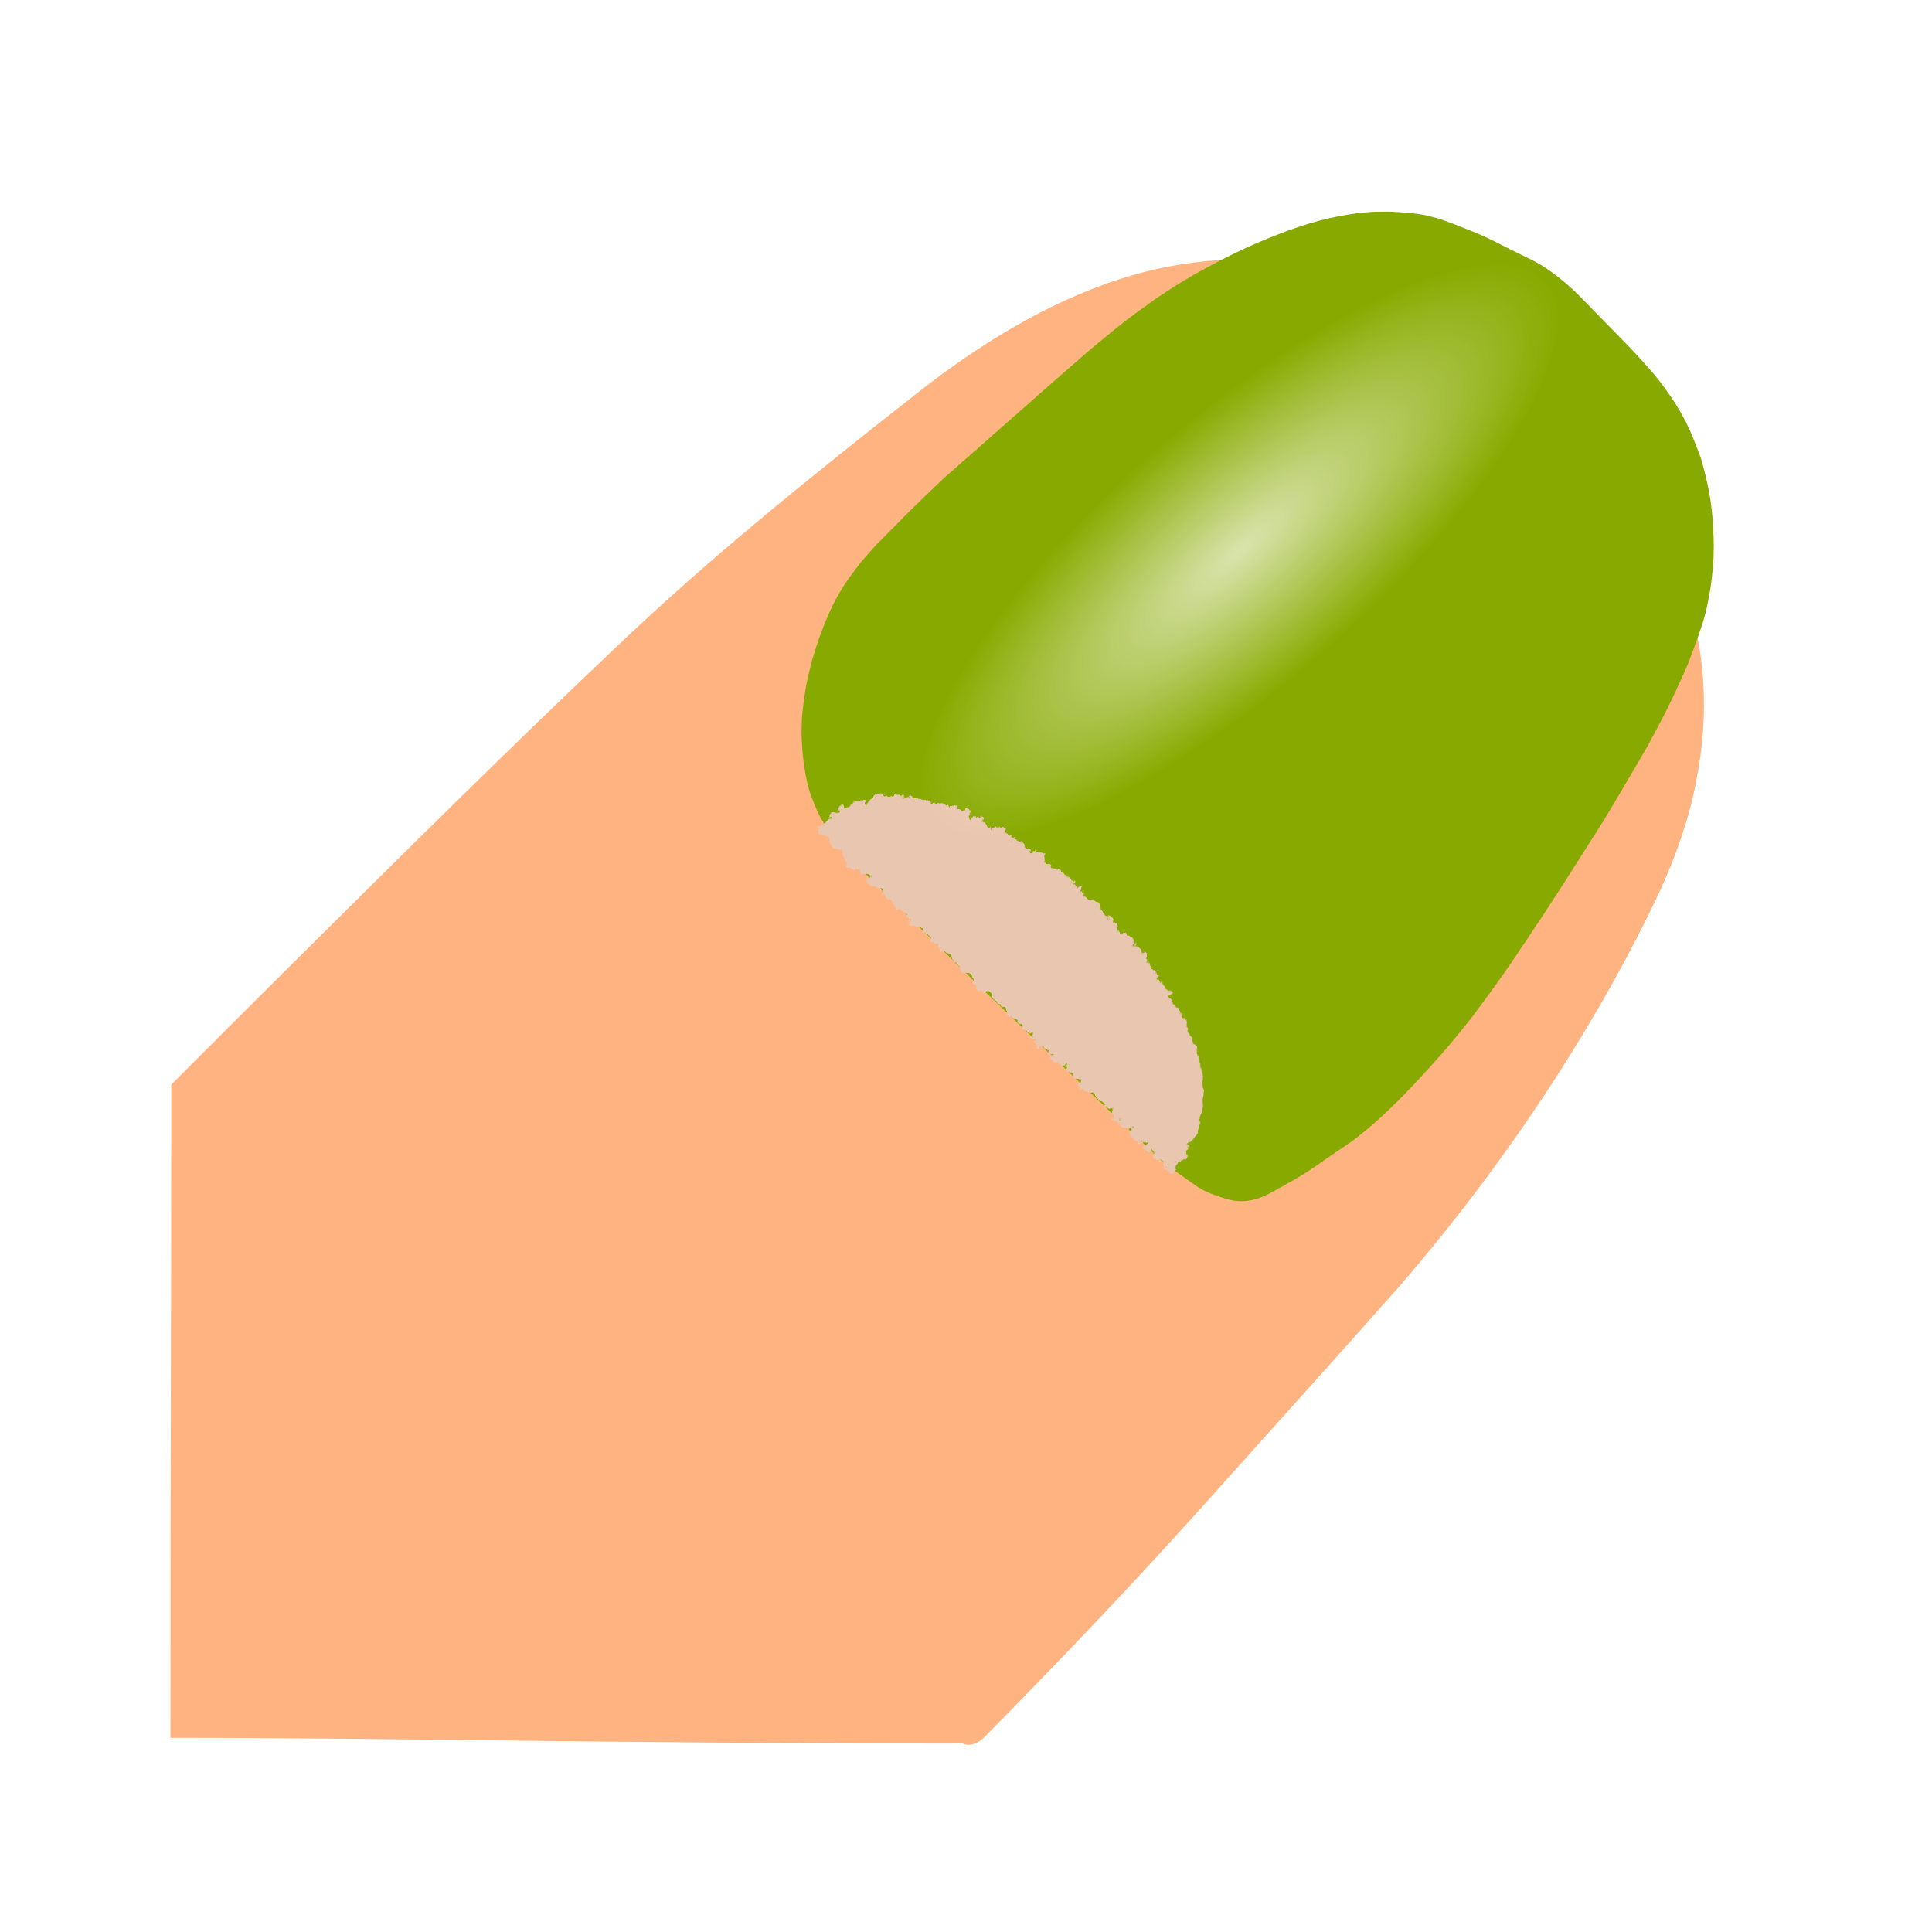
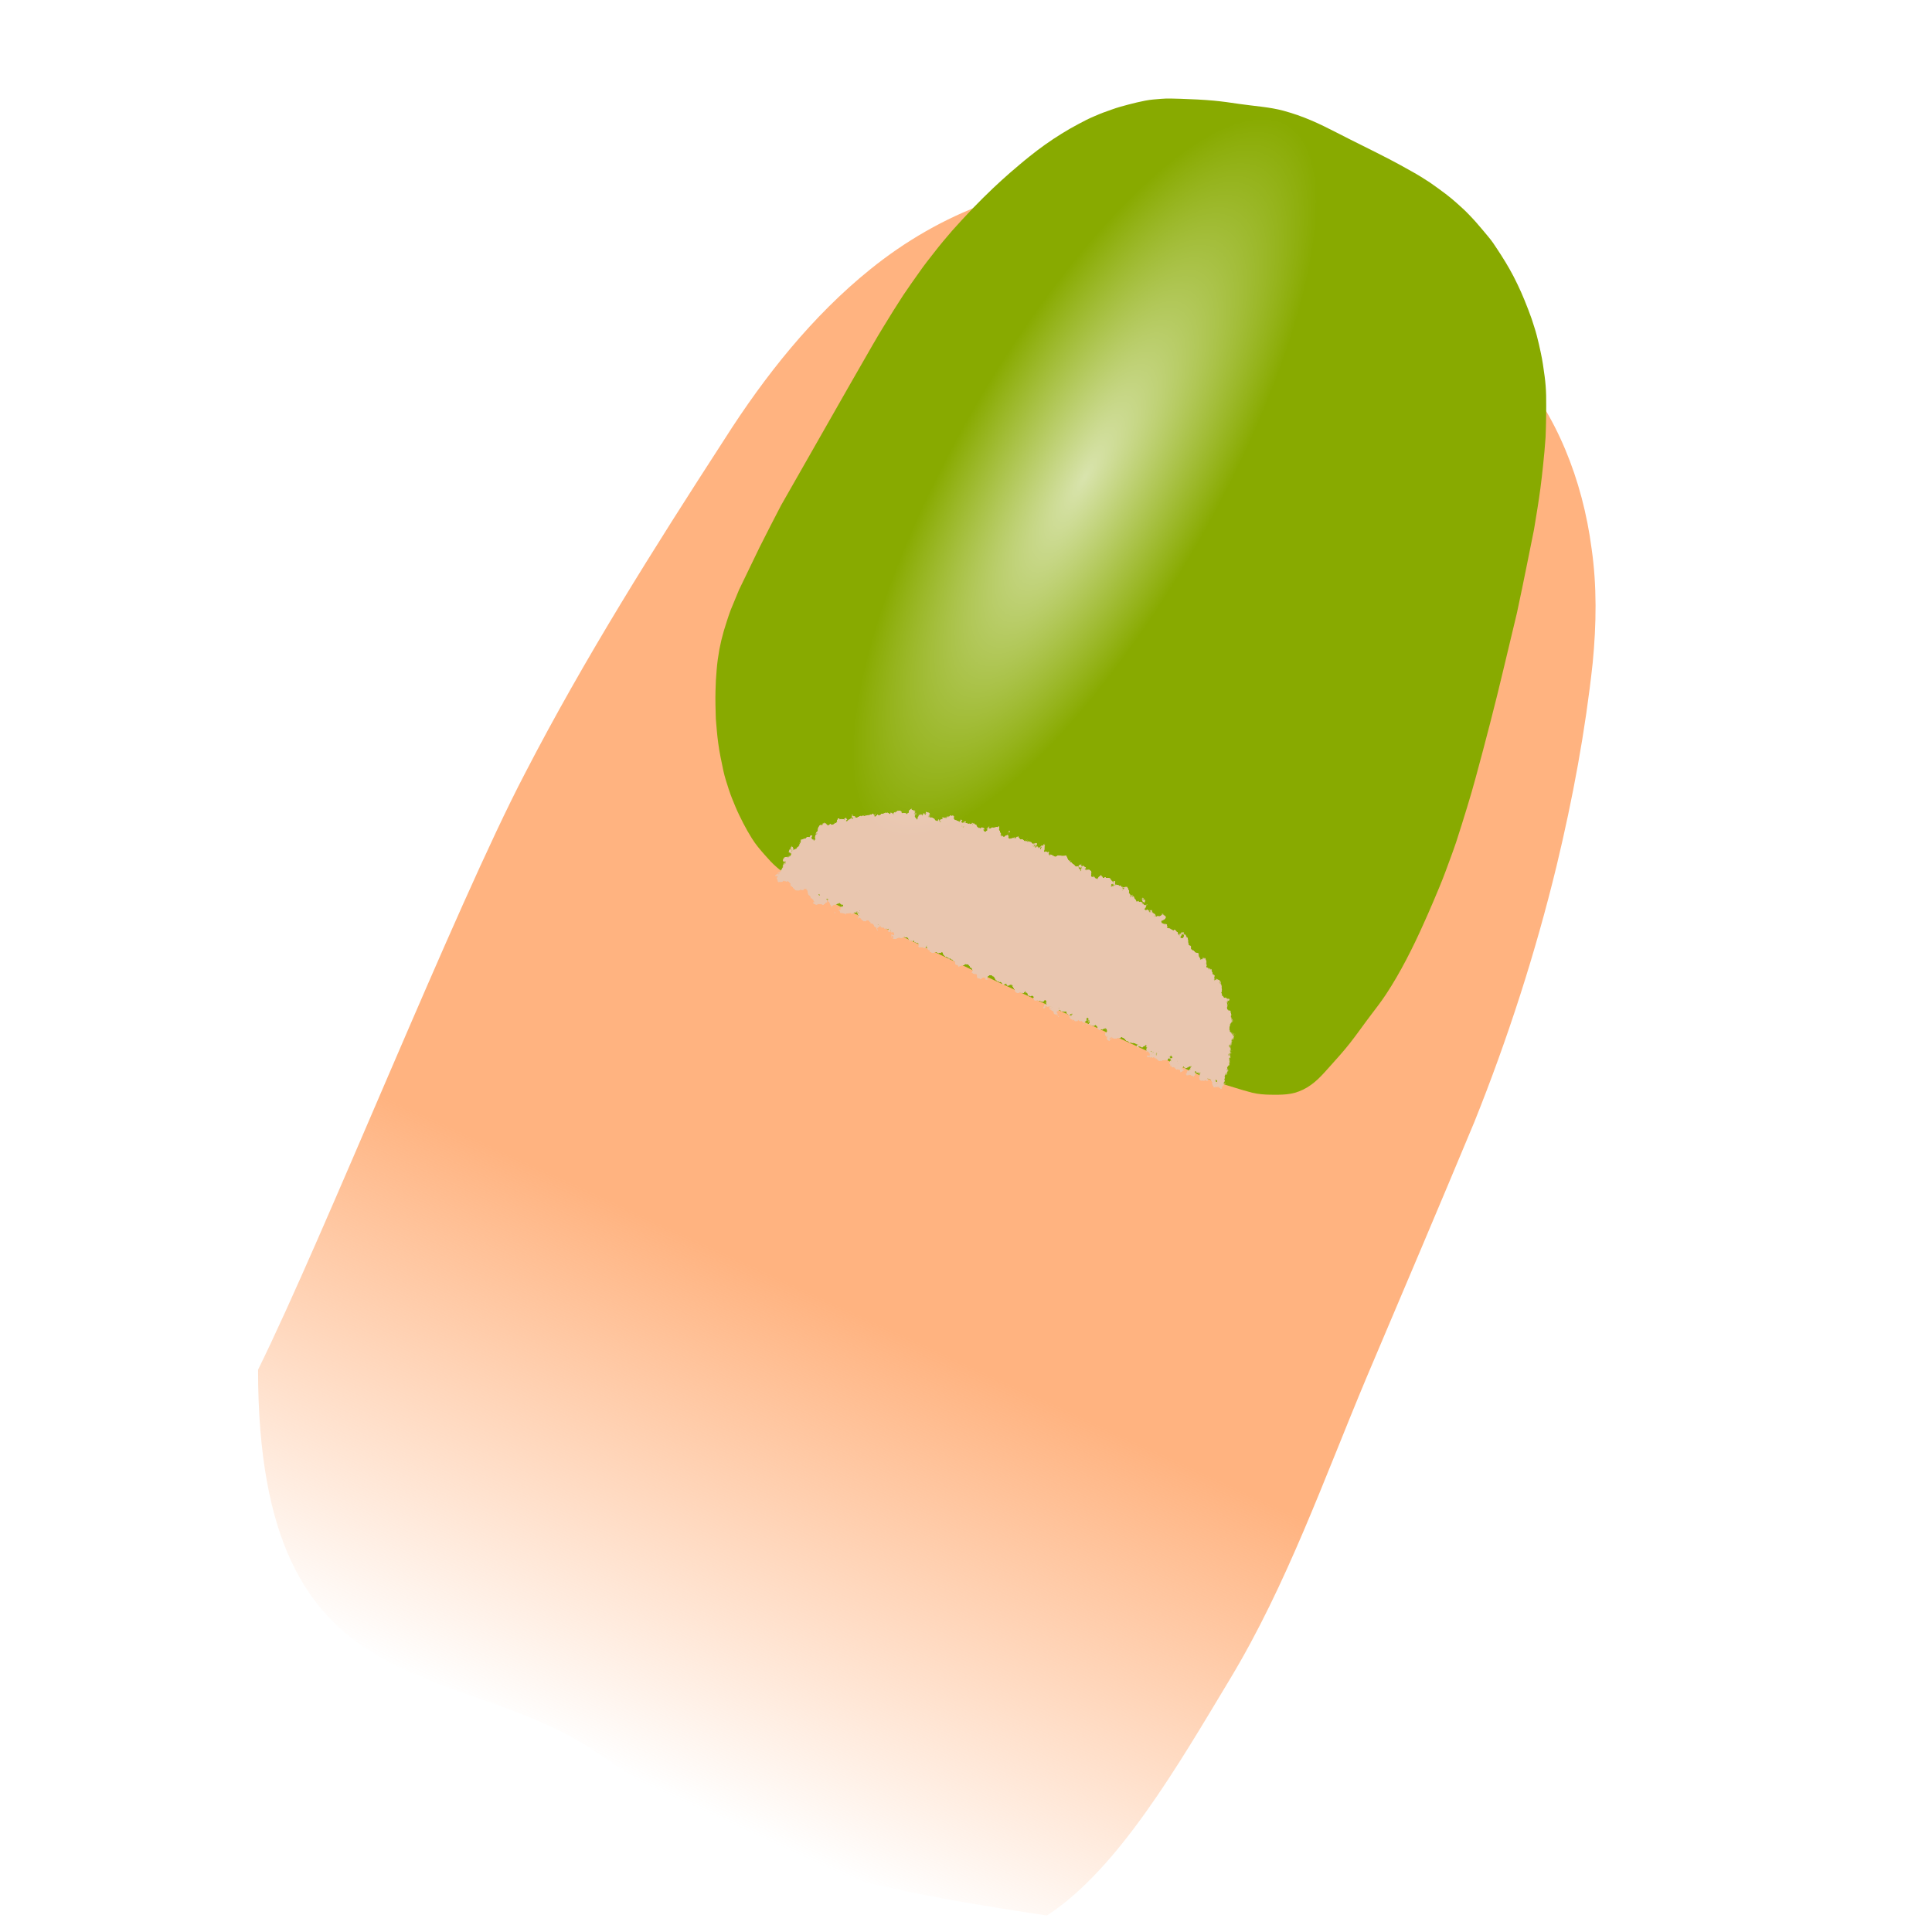
<svg xmlns="http://www.w3.org/2000/svg" xmlns:xlink="http://www.w3.org/1999/xlink" width="200mm" height="200mm" viewBox="0 0 200 200" version="1.1" id="svg8">
  <defs id="defs2">
+     <linearGradient id="linearGradient4319">
+       <stop style="stop-color:#ffb380;stop-opacity:1" offset="0" id="stop4315" />
+       <stop style="stop-color:#ffb380;stop-opacity:0;" offset="1" id="stop4317" />
+     </linearGradient>
    <linearGradient id="linearGradient2318">
      <stop style="stop-color:#ffffff;stop-opacity:0.678" offset="0" id="stop2314" />
      <stop style="stop-color:#ffffff;stop-opacity:0;" offset="1" id="stop2316" />
    </linearGradient>
    <filter style="color-interpolation-filters:sRGB" id="filter4796">
      <feTurbulence type="fractalNoise" numOctaves="4" seed="22" baseFrequency="0.538 0.348" result="turbulence" id="feTurbulence4792" />
      <feDisplacementMap in="SourceGraphic" in2="turbulence" scale="3.5" yChannelSelector="G" xChannelSelector="R" id="feDisplacementMap4794" />
    </filter>
-     <radialGradient xlink:href="#linearGradient2318" id="radialGradient2320" cx="111.143" cy="158.438" fx="111.143" fy="158.438" r="47.214" gradientTransform="matrix(0.1897925,0.2162283,-0.6744991,0.5920358,214.0838,36.20115)" gradientUnits="userSpaceOnUse" />
+     <radialGradient xlink:href="#linearGradient2318" id="radialGradient2320" cx="111.143" cy="158.438" fx="111.143" fy="158.438" r="47.214" gradientTransform="matrix(0.249712,0.1428977,-0.445753,0.7789478,155.1552,7.139476)" gradientUnits="userSpaceOnUse" />
+     <linearGradient xlink:href="#linearGradient4319" id="linearGradient4321" x1="80.887" y1="229.396" x2="58.578" y2="277.964" gradientUnits="userSpaceOnUse" />
  </defs>
  <g id="layer1" transform="translate(0,-97)">
-     <path style="fill:#ffb380;fill-opacity:1;stroke:none;stroke-width:0.589px;stroke-linecap:butt;stroke-linejoin:miter;stroke-opacity:1" d="m 155.217,135.262 c -4.449,-3.555 -9.019,-7.099 -14.47,-9.224 -8.012,-3.113 -17.603,-2.817 -26.445,0.408 -7.192,2.61 -13.876,6.866 -19.98,11.742 -10.562,8.289 -21.056,16.724 -30.786,26.034 -11.269,10.672 -22.273,21.62 -33.285,32.555 -4.183,4.159 -8.361,8.323 -12.524,12.502 0,33.052 -0.08,28.625 -0.08,67.623 23.837,0 45.608,0.585 82.019,0.585 0.832,0.417 1.901,-0.21 2.514,-0.944 8.012,-8.123 15.881,-16.389 23.467,-24.902 6.395,-7.124 12.8,-14.24 19.151,-21.401 6.097,-7.058 11.688,-14.532 16.675,-22.333 3.837,-6.032 7.35,-12.249 10.35,-18.65 1.656,-3.638 3.006,-7.396 3.732,-11.213 1.444,-7.1 1.067,-14.372 -1.505,-20.603 -1.481,-3.667 -3.738,-6.887 -6.316,-9.775 -3.421,-3.976 -7.187,-7.632 -11.029,-11.197 -0.496,-0.402 -0.992,-0.804 -1.488,-1.205 z" id="path25" clip-path="none" />
-     <path style="fill:#88aa00;fill-opacity:1;stroke-width:1.482" d="m 160.128,124.815 c -1.275,-0.867 -2.755,-1.458 -4.141,-2.177 -0.781,-0.405 -1.565,-0.807 -2.374,-1.173 -1.036,-0.463 -2.1,-0.881 -3.169,-1.29 -0.633,-0.227 -1.246,-0.49 -1.915,-0.653 -0.528,-0.133 -1.051,-0.28 -1.607,-0.356 -0.586,-0.084 -1.185,-0.139 -1.787,-0.184 -0.594,-0.044 -1.19,-0.084 -1.803,-0.072 -0.624,-0.003 -1.254,0.014 -1.895,0.07 -0.601,0.039 -1.212,0.12 -1.827,0.227 -0.663,0.106 -1.328,0.228 -1.998,0.384 -0.659,0.151 -1.321,0.32 -1.983,0.517 -0.644,0.189 -1.289,0.406 -1.933,0.635 -0.831,0.293 -1.661,0.633 -2.491,0.958 -0.7,0.289 -1.399,0.587 -2.096,0.905 -0.892,0.41 -1.781,0.837 -2.666,1.29 -0.94,0.482 -1.873,0.998 -2.805,1.514 -0.831,0.487 -1.662,0.979 -2.476,1.518 -0.686,0.445 -1.377,0.882 -2.045,1.373 -0.823,0.594 -1.65,1.182 -2.461,1.799 -0.985,0.77 -1.959,1.558 -2.923,2.363 -0.582,0.475 -1.153,0.966 -1.722,1.46 -1.168,1.011 -2.326,2.036 -3.49,3.054 -3.629,3.19 -7.254,6.387 -10.879,9.584 -1.168,1.114 -2.337,2.228 -3.489,3.36 -1.153,1.157 -2.299,2.322 -3.45,3.482 -0.51,0.566 -1.013,1.137 -1.511,1.714 -0.484,0.592 -0.932,1.207 -1.38,1.822 -0.372,0.531 -0.715,1.076 -1.035,1.63 -0.351,0.633 -0.682,1.274 -0.96,1.923 -0.301,0.669 -0.577,1.343 -0.82,2.018 -0.342,0.912 -0.621,1.827 -0.907,2.741 -0.207,0.825 -0.425,1.651 -0.585,2.471 -0.201,0.979 -0.304,1.941 -0.428,2.906 -0.078,0.674 -0.08,1.328 -0.095,1.984 -0.009,0.65 0.028,1.284 0.07,1.916 0.041,0.631 0.123,1.244 0.208,1.855 0.087,0.621 0.207,1.226 0.343,1.821 0.162,0.706 0.422,1.355 0.686,1.999 0.232,0.565 0.47,1.128 0.773,1.641 0.281,0.474 0.567,0.944 0.878,1.395 0.41,0.596 0.836,1.18 1.307,1.72 0.359,0.411 0.712,0.829 1.091,1.221 1.051,1.088 2.124,2.154 3.199,3.217 11.424,11.294 9.416,9.309 28.374,27.445 0.548,0.524 3.48,2.656 4.128,3.063 0.52,0.327 1.094,0.583 1.691,0.798 0.536,0.193 1.076,0.382 1.645,0.515 0.547,0.128 1.137,0.171 1.759,0.092 0.599,-0.075 1.214,-0.26 1.823,-0.538 0.568,-0.26 1.112,-0.576 1.673,-0.889 0.912,-0.508 1.748,-0.971 2.638,-1.544 1.003,-0.645 2.055,-1.425 3.053,-2.086 0.711,-0.471 1.423,-0.947 2.108,-1.473 2.164,-1.66 4.3,-3.764 6.061,-5.653 0.566,-0.608 1.135,-1.214 1.688,-1.833 0.761,-0.852 1.531,-1.698 2.25,-2.584 0.675,-0.832 1.363,-1.656 2.016,-2.504 0.747,-1.006 1.501,-2.009 2.229,-3.027 0.628,-0.863 1.242,-1.734 1.836,-2.615 1.095,-1.611 2.179,-3.227 3.247,-4.851 1.081,-1.634 2.14,-3.279 3.183,-4.929 1.046,-1.649 2.092,-3.298 3.138,-4.948 0.891,-1.48 1.771,-2.965 2.64,-4.453 0.613,-1.048 1.226,-2.096 1.839,-3.144 0.689,-1.287 1.393,-2.571 2.037,-3.87 0.342,-0.676 0.655,-1.36 0.976,-2.041 0.42,-0.906 0.839,-1.814 1.218,-2.727 0.269,-0.676 0.512,-1.355 0.759,-2.033 0.249,-0.69 0.487,-1.38 0.71,-2.07 0.202,-0.639 0.366,-1.276 0.493,-1.909 0.158,-0.809 0.324,-1.62 0.413,-2.418 0.087,-0.624 0.137,-1.24 0.189,-1.856 0.05,-0.611 0.04,-1.205 0.058,-1.806 -0.002,-0.695 -0.037,-1.378 -0.071,-2.06 -0.032,-0.61 -0.088,-1.209 -0.159,-1.803 -0.068,-0.596 -0.154,-1.184 -0.264,-1.76 -0.2,-1.067 -0.464,-2.102 -0.741,-3.128 -0.162,-0.555 -0.387,-1.069 -0.581,-1.604 -0.262,-0.693 -0.544,-1.372 -0.858,-2.029 -0.219,-0.482 -0.479,-0.933 -0.731,-1.389 -0.259,-0.47 -0.538,-0.924 -0.833,-1.365 -0.373,-0.555 -0.761,-1.097 -1.153,-1.635 -0.447,-0.578 -0.907,-1.146 -1.396,-1.684 -0.584,-0.657 -1.173,-1.308 -1.778,-1.945 -1.404,-1.476 -2.857,-2.902 -4.264,-4.374 -1.458,-1.525 -2.727,-2.741 -4.453,-3.915 z" id="path27" />
-     <path style="fill:#e9c6af;stroke:none;stroke-width:1.169;filter:url(#filter4796)" d="m 112.167,138.589 c 22.787,0 48.536,7.2 48.536,34.399 H 63.631 c 0,-25.281 25.539,-34.399 48.536,-34.399 z" id="rect4367" transform="matrix(0.3789099,0.3624881,-0.2892007,0.3077987,110.4164,106.6308)" />
-     <path id="path41" d="m 160.128,124.815 c -1.275,-0.867 -2.755,-1.458 -4.141,-2.177 -0.781,-0.405 -1.565,-0.807 -2.374,-1.173 -1.036,-0.463 -2.1,-0.881 -3.169,-1.29 -0.633,-0.227 -1.246,-0.49 -1.915,-0.653 -0.528,-0.133 -1.051,-0.28 -1.607,-0.356 -0.586,-0.084 -1.185,-0.139 -1.787,-0.184 -0.594,-0.044 -1.19,-0.084 -1.803,-0.072 -0.624,-0.003 -1.254,0.014 -1.895,0.07 -0.601,0.039 -1.212,0.12 -1.827,0.227 -0.663,0.106 -1.328,0.228 -1.998,0.384 -0.659,0.151 -1.321,0.32 -1.983,0.517 -0.644,0.189 -1.289,0.406 -1.933,0.635 -0.831,0.293 -1.661,0.633 -2.491,0.958 -0.7,0.289 -1.399,0.587 -2.096,0.905 -0.892,0.41 -1.781,0.837 -2.666,1.29 -0.94,0.482 -1.873,0.998 -2.805,1.514 -0.831,0.487 -1.662,0.979 -2.476,1.518 -0.686,0.445 -1.377,0.882 -2.045,1.373 -0.823,0.594 -1.65,1.182 -2.461,1.799 -0.985,0.77 -1.959,1.558 -2.923,2.363 -0.582,0.475 -1.153,0.966 -1.722,1.46 -1.168,1.011 -2.326,2.036 -3.49,3.054 -3.629,3.19 -7.254,6.387 -10.879,9.584 -1.168,1.114 -2.337,2.228 -3.489,3.36 -1.153,1.157 -2.299,2.322 -3.45,3.482 -0.51,0.566 -1.013,1.137 -1.511,1.714 -0.484,0.592 -0.932,1.207 -1.38,1.822 -0.372,0.531 -0.715,1.076 -1.035,1.63 -0.351,0.633 -0.682,1.274 -0.96,1.923 -0.301,0.669 -0.577,1.343 -0.82,2.018 -0.342,0.912 -0.621,1.827 -0.907,2.741 -0.207,0.825 -0.425,1.651 -0.585,2.471 -0.201,0.979 -0.304,1.941 -0.428,2.906 -0.078,0.674 -0.08,1.328 -0.095,1.984 -0.009,0.65 0.028,1.284 0.07,1.916 0.041,0.631 0.123,1.244 0.208,1.855 0.087,0.621 0.207,1.226 0.343,1.821 0.162,0.706 0.422,1.355 0.686,1.999 0.232,0.565 0.47,1.128 0.773,1.641 0.281,0.474 0.567,0.944 0.878,1.395 0.41,0.596 0.836,1.18 1.307,1.72 0.359,0.411 0.712,0.829 1.091,1.221 1.051,1.088 2.124,2.154 3.199,3.217 11.424,11.294 9.416,9.309 28.374,27.445 0.548,0.524 3.48,2.656 4.128,3.063 0.52,0.327 1.094,0.583 1.691,0.798 0.536,0.193 1.076,0.382 1.645,0.515 0.547,0.128 1.137,0.171 1.759,0.092 0.599,-0.075 1.214,-0.26 1.823,-0.538 0.568,-0.26 1.112,-0.576 1.673,-0.889 0.912,-0.508 1.748,-0.971 2.638,-1.544 1.003,-0.645 2.055,-1.425 3.053,-2.086 0.711,-0.471 1.423,-0.947 2.108,-1.473 2.164,-1.66 4.3,-3.764 6.061,-5.653 0.566,-0.608 1.135,-1.214 1.688,-1.833 0.761,-0.852 1.531,-1.698 2.25,-2.584 0.675,-0.832 1.363,-1.656 2.016,-2.504 0.747,-1.006 1.501,-2.009 2.229,-3.027 0.628,-0.863 1.242,-1.734 1.836,-2.615 1.095,-1.611 2.179,-3.227 3.247,-4.851 1.081,-1.634 2.14,-3.279 3.183,-4.929 1.046,-1.649 2.092,-3.298 3.138,-4.948 0.891,-1.48 1.771,-2.965 2.64,-4.453 0.613,-1.048 1.226,-2.096 1.839,-3.144 0.689,-1.287 1.393,-2.571 2.037,-3.87 0.342,-0.676 0.655,-1.36 0.976,-2.041 0.42,-0.906 0.839,-1.814 1.218,-2.727 0.269,-0.676 0.512,-1.355 0.759,-2.033 0.249,-0.69 0.487,-1.38 0.71,-2.07 0.202,-0.639 0.366,-1.276 0.493,-1.909 0.158,-0.809 0.324,-1.62 0.413,-2.418 0.087,-0.624 0.137,-1.24 0.189,-1.856 0.05,-0.611 0.04,-1.205 0.058,-1.806 -0.002,-0.695 -0.037,-1.378 -0.071,-2.06 -0.032,-0.61 -0.088,-1.209 -0.159,-1.803 -0.068,-0.596 -0.154,-1.184 -0.264,-1.76 -0.2,-1.067 -0.464,-2.102 -0.741,-3.128 -0.162,-0.555 -0.387,-1.069 -0.581,-1.604 -0.262,-0.693 -0.544,-1.372 -0.858,-2.029 -0.219,-0.482 -0.479,-0.933 -0.731,-1.389 -0.259,-0.47 -0.538,-0.924 -0.833,-1.365 -0.373,-0.555 -0.761,-1.097 -1.153,-1.635 -0.447,-0.578 -0.907,-1.146 -1.396,-1.684 -0.584,-0.657 -1.173,-1.308 -1.778,-1.945 -1.404,-1.476 -2.857,-2.902 -4.264,-4.374 -1.458,-1.525 -2.727,-2.741 -4.453,-3.915 z" style="fill:url(#radialGradient2320);fill-opacity:1;stroke-width:1.482" />
+     <path style="fill:url(#linearGradient4321);fill-opacity:1;stroke:none;stroke-width:0.589px;stroke-linecap:butt;stroke-linejoin:miter;stroke-opacity:1" d="m 131.638,119.945 c -5.362,-1.918 -10.835,-3.786 -16.68,-4.027 -8.589,-0.343 -17.564,3.05 -24.88,8.971 -5.955,4.803 -10.895,10.999 -15.086,17.593 -7.299,11.269 -14.486,22.655 -20.666,34.618 -7.193,13.753 -20.747,47.774 -27.612,61.692 0,35.588 20.449,29.658 34.996,39.588 15.17,10.355 20.964,13.066 46.667,16.915 7.408,-4.809 13.639,-15.655 18.966,-24.504 5.883,-9.772 9.7,-20.658 14.111,-31.172 3.736,-8.814 7.484,-17.624 11.165,-26.459 3.475,-8.655 6.337,-17.539 8.521,-26.537 1.671,-6.951 2.975,-13.972 3.735,-21 0.386,-3.979 0.442,-7.971 -0.111,-11.817 -0.94,-7.184 -3.656,-13.94 -8.113,-18.998 -2.591,-2.987 -5.771,-5.3 -9.147,-7.195 -4.526,-2.65 -9.276,-4.885 -14.067,-7.01 -0.6,-0.219 -1.199,-0.438 -1.799,-0.657 z" id="path25" clip-path="none" />
+     <path style="fill:#88aa00;fill-opacity:1;stroke-width:1.482" d="m 132.892,108.471 c -1.487,-0.406 -3.08,-0.485 -4.623,-0.715 -0.871,-0.13 -1.743,-0.255 -2.626,-0.338 -1.13,-0.102 -2.272,-0.152 -3.416,-0.191 -0.672,-0.01 -1.337,-0.059 -2.023,0.004 -0.543,0.046 -1.085,0.077 -1.636,0.185 -0.582,0.111 -1.166,0.253 -1.75,0.406 -0.576,0.151 -1.153,0.306 -1.729,0.517 -0.591,0.2 -1.182,0.421 -1.77,0.681 -0.556,0.232 -1.107,0.507 -1.655,0.807 -0.592,0.315 -1.182,0.647 -1.765,1.012 -0.574,0.357 -1.145,0.731 -1.708,1.133 -0.548,0.387 -1.087,0.803 -1.622,1.228 -0.691,0.547 -1.365,1.137 -2.045,1.714 -0.568,0.501 -1.132,1.01 -1.689,1.536 -0.71,0.677 -1.413,1.37 -2.103,2.085 -0.733,0.761 -1.448,1.552 -2.162,2.342 -0.628,0.73 -1.254,1.466 -1.849,2.24 -0.505,0.644 -1.016,1.282 -1.488,1.962 -0.586,0.829 -1.177,1.653 -1.743,2.501 -0.681,1.048 -1.347,2.11 -1.997,3.184 -0.396,0.638 -0.777,1.288 -1.155,1.94 -0.776,1.336 -1.539,2.681 -2.309,4.021 -2.397,4.196 -4.787,8.396 -7.178,12.597 -0.743,1.433 -1.487,2.866 -2.209,4.311 -0.715,1.469 -1.42,2.943 -2.133,4.413 -0.298,0.701 -0.589,1.405 -0.873,2.111 -0.266,0.717 -0.49,1.445 -0.713,2.171 -0.179,0.623 -0.327,1.25 -0.45,1.877 -0.126,0.713 -0.231,1.426 -0.284,2.131 -0.067,0.731 -0.109,1.457 -0.12,2.175 -0.028,0.974 0.006,1.93 0.032,2.887 0.072,0.847 0.134,1.7 0.249,2.527 0.128,0.991 0.343,1.934 0.538,2.887 0.145,0.663 0.356,1.282 0.555,1.908 0.202,0.618 0.444,1.206 0.688,1.789 0.243,0.583 0.52,1.136 0.799,1.687 0.284,0.559 0.593,1.092 0.916,1.611 0.383,0.615 0.839,1.145 1.298,1.668 0.403,0.459 0.81,0.915 1.265,1.301 0.42,0.357 0.843,0.709 1.283,1.034 0.582,0.43 1.173,0.844 1.795,1.202 0.473,0.272 0.943,0.552 1.428,0.8 1.347,0.688 2.708,1.348 4.07,2.004 14.472,6.973 11.928,5.747 35.747,16.746 0.689,0.318 4.154,1.382 4.898,1.557 0.598,0.14 1.224,0.196 1.858,0.206 0.57,0.009 1.141,0.012 1.723,-0.047 0.559,-0.057 1.131,-0.208 1.693,-0.484 0.542,-0.266 1.064,-0.64 1.55,-1.101 0.453,-0.431 0.864,-0.906 1.293,-1.384 0.698,-0.777 1.338,-1.486 1.994,-2.317 0.739,-0.936 1.481,-2.015 2.21,-2.964 0.52,-0.676 1.038,-1.357 1.516,-2.077 1.507,-2.273 2.845,-4.957 3.897,-7.314 0.338,-0.759 0.68,-1.516 1.001,-2.282 0.444,-1.053 0.896,-2.103 1.289,-3.175 0.369,-1.006 0.751,-2.009 1.093,-3.023 0.38,-1.194 0.768,-2.387 1.126,-3.586 0.314,-1.02 0.612,-2.043 0.888,-3.069 0.512,-1.879 1.014,-3.76 1.496,-5.643 0.492,-1.897 0.959,-3.796 1.41,-5.696 0.454,-1.899 0.908,-3.799 1.362,-5.698 0.363,-1.689 0.713,-3.379 1.051,-5.069 0.24,-1.19 0.479,-2.381 0.719,-3.571 0.234,-1.441 0.483,-2.884 0.67,-4.322 0.104,-0.751 0.178,-1.499 0.261,-2.247 0.103,-0.994 0.204,-1.988 0.267,-2.974 0.035,-0.727 0.045,-1.448 0.058,-2.169 0.011,-0.733 0.013,-1.463 -1.8e-4,-2.189 -0.017,-0.669 -0.068,-1.326 -0.154,-1.966 -0.113,-0.817 -0.22,-1.638 -0.394,-2.421 -0.121,-0.618 -0.273,-1.217 -0.424,-1.816 -0.151,-0.594 -0.353,-1.152 -0.531,-1.727 -0.227,-0.657 -0.482,-1.291 -0.737,-1.926 -0.228,-0.566 -0.476,-1.115 -0.735,-1.654 -0.258,-0.542 -0.53,-1.069 -0.821,-1.579 -0.536,-0.944 -1.121,-1.837 -1.716,-2.717 -0.333,-0.472 -0.714,-0.886 -1.071,-1.328 -0.473,-0.57 -0.96,-1.122 -1.471,-1.64 -0.363,-0.384 -0.756,-0.727 -1.142,-1.076 -0.398,-0.36 -0.809,-0.699 -1.231,-1.02 -0.533,-0.404 -1.076,-0.79 -1.621,-1.172 -0.611,-0.402 -1.23,-0.789 -1.867,-1.139 -0.765,-0.432 -1.535,-0.857 -2.313,-1.262 -1.807,-0.94 -3.644,-1.817 -5.453,-2.753 -1.874,-0.969 -3.469,-1.707 -5.483,-2.257 z" id="path27" />
+     <path style="fill:#e9c6af;stroke:none;stroke-width:1.169;filter:url(#filter4796)" d="m 112.167,138.589 c 22.787,0 48.536,7.2 48.536,34.399 H 63.631 c 0,-25.281 25.539,-34.399 48.536,-34.399 z" id="rect4367" transform="matrix(0.4760696,0.2198364,-0.1736057,0.3850171,79.96892,107.4106)" />
+     <path id="path41" d="m 132.892,108.471 c -1.487,-0.406 -3.08,-0.485 -4.623,-0.715 -0.871,-0.13 -1.743,-0.255 -2.626,-0.338 -1.13,-0.102 -2.272,-0.152 -3.416,-0.191 -0.672,-0.01 -1.337,-0.059 -2.023,0.004 -0.543,0.046 -1.085,0.077 -1.636,0.185 -0.582,0.111 -1.166,0.253 -1.75,0.406 -0.576,0.151 -1.153,0.306 -1.729,0.517 -0.591,0.2 -1.182,0.421 -1.77,0.681 -0.556,0.232 -1.107,0.507 -1.655,0.807 -0.592,0.315 -1.182,0.647 -1.765,1.012 -0.574,0.357 -1.145,0.731 -1.708,1.133 -0.548,0.387 -1.087,0.803 -1.622,1.228 -0.691,0.547 -1.365,1.137 -2.045,1.714 -0.568,0.501 -1.132,1.01 -1.689,1.536 -0.71,0.677 -1.413,1.37 -2.103,2.085 -0.733,0.761 -1.448,1.552 -2.162,2.342 -0.628,0.73 -1.254,1.466 -1.849,2.24 -0.505,0.644 -1.016,1.282 -1.488,1.962 -0.586,0.829 -1.177,1.653 -1.743,2.501 -0.681,1.048 -1.347,2.11 -1.997,3.184 -0.396,0.638 -0.777,1.288 -1.155,1.94 -0.776,1.336 -1.539,2.681 -2.309,4.021 -2.397,4.196 -4.787,8.396 -7.178,12.597 -0.743,1.433 -1.487,2.866 -2.209,4.311 -0.715,1.469 -1.42,2.943 -2.133,4.413 -0.298,0.701 -0.589,1.405 -0.873,2.111 -0.266,0.717 -0.49,1.445 -0.713,2.171 -0.179,0.623 -0.327,1.25 -0.45,1.877 -0.126,0.713 -0.231,1.426 -0.284,2.131 -0.067,0.731 -0.109,1.457 -0.12,2.175 -0.028,0.974 0.006,1.93 0.032,2.887 0.072,0.847 0.134,1.7 0.249,2.527 0.128,0.991 0.343,1.934 0.538,2.887 0.145,0.663 0.356,1.282 0.555,1.908 0.202,0.618 0.444,1.206 0.688,1.789 0.243,0.583 0.52,1.136 0.799,1.687 0.284,0.559 0.593,1.092 0.916,1.611 0.383,0.615 0.839,1.145 1.298,1.668 0.403,0.459 0.81,0.915 1.265,1.301 0.42,0.357 0.843,0.709 1.283,1.034 0.582,0.43 1.173,0.844 1.795,1.202 0.473,0.272 0.943,0.552 1.428,0.8 1.347,0.688 2.708,1.348 4.07,2.004 14.472,6.973 11.928,5.747 35.747,16.746 0.689,0.318 4.154,1.382 4.898,1.557 0.598,0.14 1.224,0.196 1.858,0.206 0.57,0.009 1.141,0.012 1.723,-0.047 0.559,-0.057 1.131,-0.208 1.693,-0.484 0.542,-0.266 1.064,-0.64 1.55,-1.101 0.453,-0.431 0.864,-0.906 1.293,-1.384 0.698,-0.777 1.338,-1.486 1.994,-2.317 0.739,-0.936 1.481,-2.015 2.21,-2.964 0.52,-0.676 1.038,-1.357 1.516,-2.077 1.507,-2.273 2.845,-4.957 3.897,-7.314 0.338,-0.759 0.68,-1.516 1.001,-2.282 0.444,-1.053 0.896,-2.103 1.289,-3.175 0.369,-1.006 0.751,-2.009 1.093,-3.023 0.38,-1.194 0.768,-2.387 1.126,-3.586 0.314,-1.02 0.612,-2.043 0.888,-3.069 0.512,-1.879 1.014,-3.76 1.496,-5.643 0.492,-1.897 0.959,-3.796 1.41,-5.696 0.454,-1.899 0.908,-3.799 1.362,-5.698 0.363,-1.689 0.713,-3.379 1.051,-5.069 0.24,-1.19 0.479,-2.381 0.719,-3.571 0.234,-1.441 0.483,-2.884 0.67,-4.322 0.104,-0.751 0.178,-1.499 0.261,-2.247 0.103,-0.994 0.204,-1.988 0.267,-2.974 0.035,-0.727 0.045,-1.448 0.058,-2.169 0.011,-0.733 0.013,-1.463 -1.8e-4,-2.189 -0.017,-0.669 -0.068,-1.326 -0.154,-1.966 -0.113,-0.817 -0.22,-1.638 -0.394,-2.421 -0.121,-0.618 -0.273,-1.217 -0.424,-1.816 -0.151,-0.594 -0.353,-1.152 -0.531,-1.727 -0.227,-0.657 -0.482,-1.291 -0.737,-1.926 -0.228,-0.566 -0.476,-1.115 -0.735,-1.654 -0.258,-0.542 -0.53,-1.069 -0.821,-1.579 -0.536,-0.944 -1.121,-1.837 -1.716,-2.717 -0.333,-0.472 -0.714,-0.886 -1.071,-1.328 -0.473,-0.57 -0.96,-1.122 -1.471,-1.64 -0.363,-0.384 -0.756,-0.727 -1.142,-1.076 -0.398,-0.36 -0.809,-0.699 -1.231,-1.02 -0.533,-0.404 -1.076,-0.79 -1.621,-1.172 -0.611,-0.402 -1.23,-0.789 -1.867,-1.139 -0.765,-0.432 -1.535,-0.857 -2.313,-1.262 -1.807,-0.94 -3.644,-1.817 -5.453,-2.753 -1.874,-0.969 -3.469,-1.707 -5.483,-2.257 z" style="fill:url(#radialGradient2320);fill-opacity:1;stroke-width:1.482" />
  </g>
</svg>
